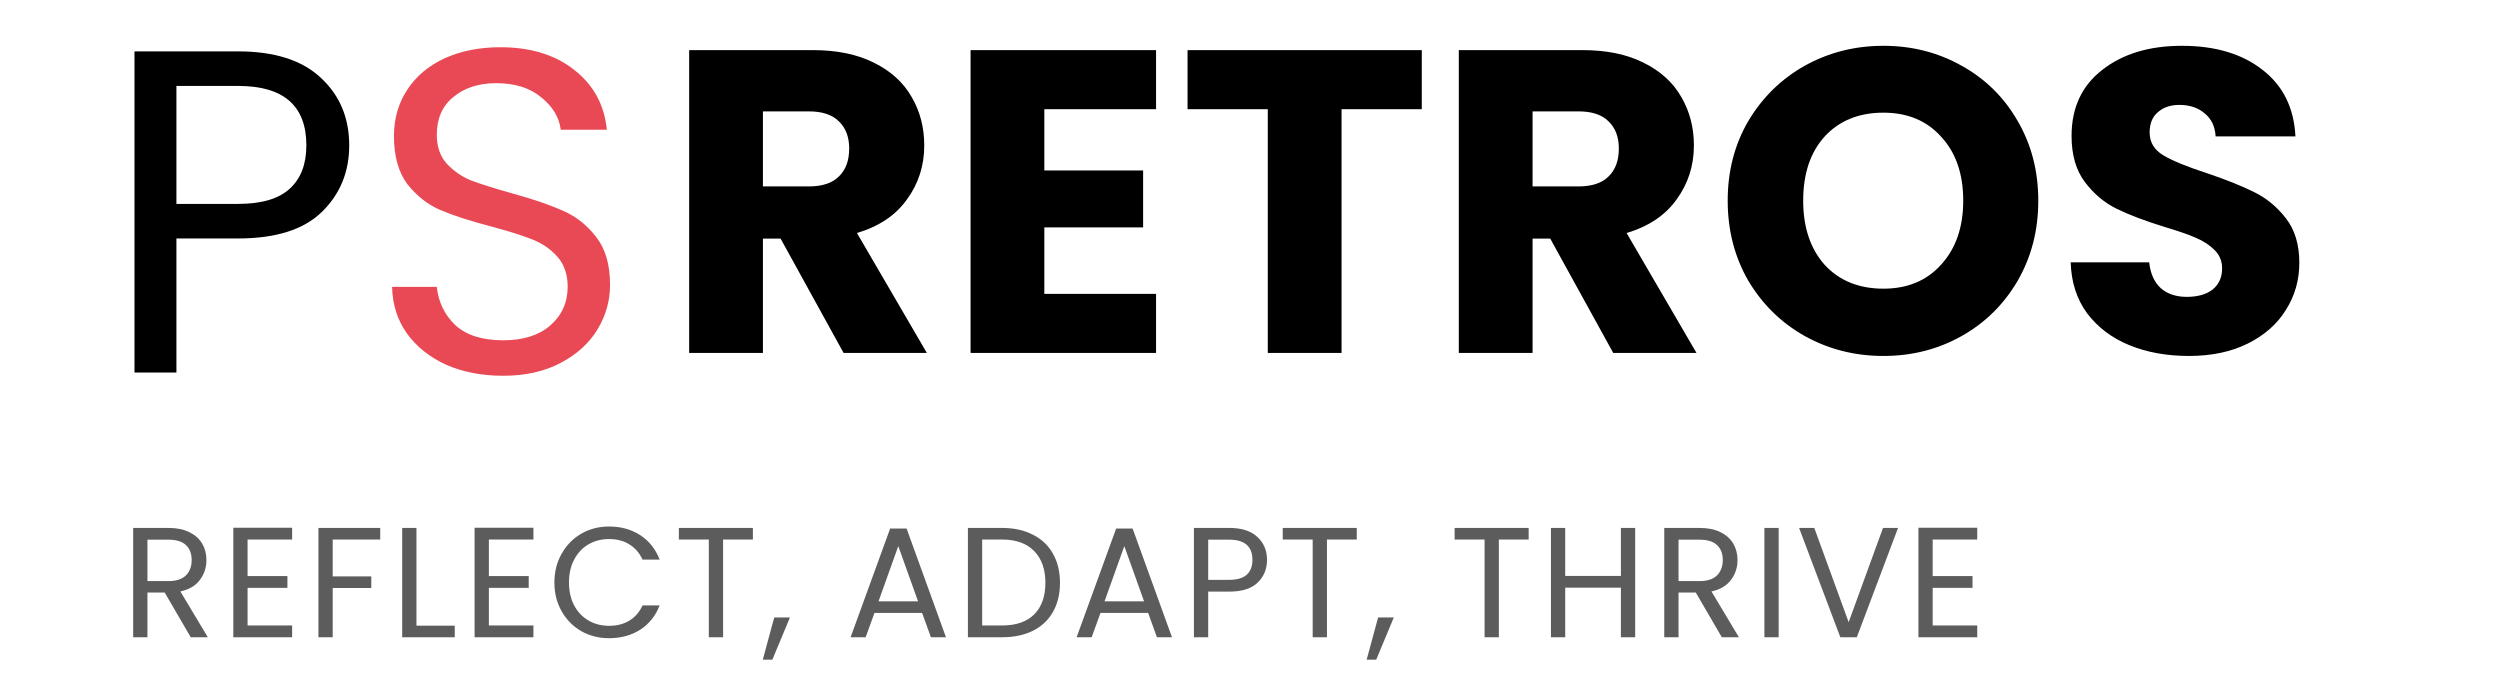
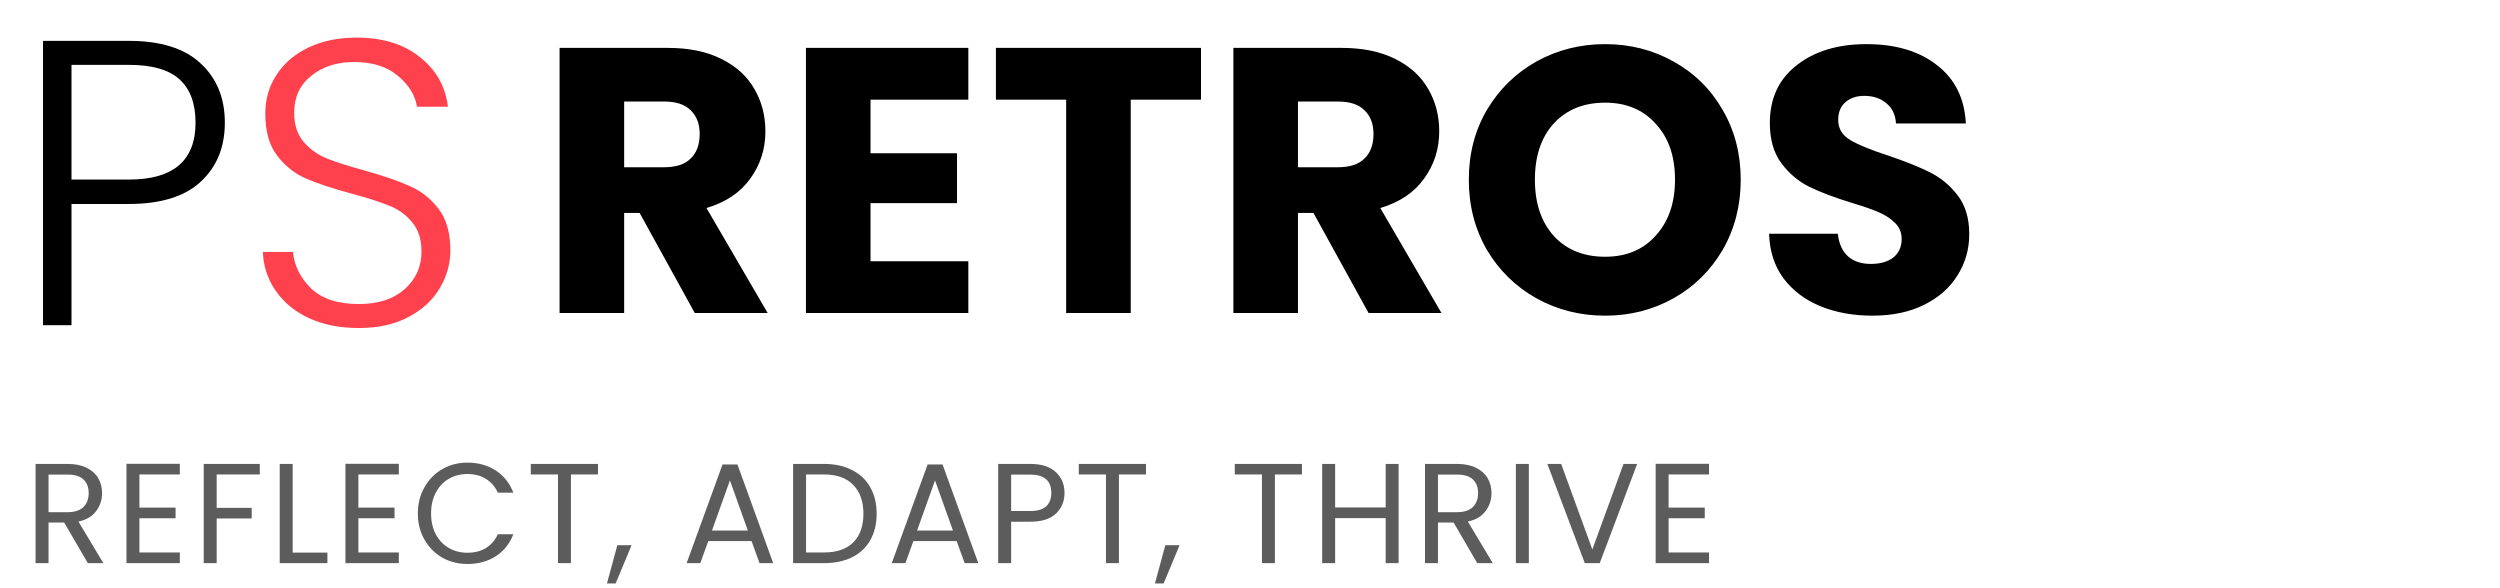
- <svg xmlns="http://www.w3.org/2000/svg" width="255" height="71" viewBox="-10 0 255 71" fill="none">
-   <path d="M9.455 65L6.799 60.44H5.039V65H3.583V53.848H7.183C8.025 53.848 8.735 53.992 9.311 54.28C9.897 54.568 10.335 54.957 10.623 55.448C10.911 55.939 11.055 56.499 11.055 57.128C11.055 57.896 10.831 58.573 10.383 59.16C9.945 59.747 9.284 60.136 8.399 60.328L11.199 65H9.455ZM5.039 59.272H7.183C7.972 59.272 8.564 59.08 8.959 58.696C9.353 58.301 9.551 57.779 9.551 57.128C9.551 56.467 9.353 55.955 8.959 55.592C8.575 55.229 7.983 55.048 7.183 55.048H5.039V59.272ZM15.253 55.032V58.76H19.317V59.96H15.253V63.8H19.797V65H13.797V53.832H19.797V55.032H15.253ZM28.784 53.848V55.032H23.936V58.792H27.872V59.976H23.936V65H22.48V53.848H28.784ZM32.479 63.816H36.383V65H31.023V53.848H32.479V63.816ZM39.865 55.032V58.76H43.929V59.96H39.865V63.8H44.409V65H38.409V53.832H44.409V55.032H39.865ZM46.548 59.416C46.548 58.328 46.793 57.352 47.284 56.488C47.775 55.613 48.441 54.931 49.284 54.44C50.137 53.949 51.081 53.704 52.116 53.704C53.332 53.704 54.393 53.997 55.3 54.584C56.207 55.171 56.868 56.003 57.284 57.08H55.54C55.231 56.408 54.783 55.891 54.196 55.528C53.62 55.165 52.927 54.984 52.116 54.984C51.337 54.984 50.639 55.165 50.02 55.528C49.401 55.891 48.916 56.408 48.564 57.08C48.212 57.741 48.036 58.52 48.036 59.416C48.036 60.301 48.212 61.08 48.564 61.752C48.916 62.413 49.401 62.925 50.02 63.288C50.639 63.651 51.337 63.832 52.116 63.832C52.927 63.832 53.62 63.656 54.196 63.304C54.783 62.941 55.231 62.424 55.54 61.752H57.284C56.868 62.819 56.207 63.645 55.3 64.232C54.393 64.808 53.332 65.096 52.116 65.096C51.081 65.096 50.137 64.856 49.284 64.376C48.441 63.885 47.775 63.208 47.284 62.344C46.793 61.48 46.548 60.504 46.548 59.416ZM66.795 53.848V55.032H63.755V65H62.299V55.032H59.243V53.848H66.795ZM70.572 62.984L68.78 67.288H67.804L68.972 62.984H70.572ZM84.057 62.52H79.193L78.297 65H76.761L80.793 53.912H82.473L86.489 65H84.953L84.057 62.52ZM83.641 61.336L81.625 55.704L79.609 61.336H83.641ZM92.198 53.848C93.414 53.848 94.465 54.077 95.35 54.536C96.246 54.984 96.929 55.629 97.398 56.472C97.878 57.315 98.118 58.307 98.118 59.448C98.118 60.589 97.878 61.581 97.398 62.424C96.929 63.256 96.246 63.896 95.35 64.344C94.465 64.781 93.414 65 92.198 65H88.726V53.848H92.198ZM92.198 63.8C93.638 63.8 94.737 63.421 95.494 62.664C96.252 61.896 96.63 60.824 96.63 59.448C96.63 58.061 96.246 56.979 95.478 56.2C94.721 55.421 93.628 55.032 92.198 55.032H90.182V63.8H92.198ZM107.111 62.52H102.247L101.351 65H99.815L103.847 53.912H105.527L109.543 65H108.007L107.111 62.52ZM106.695 61.336L104.679 55.704L102.663 61.336H106.695ZM119.236 57.112C119.236 58.04 118.916 58.813 118.276 59.432C117.647 60.04 116.681 60.344 115.38 60.344H113.236V65H111.78V53.848H115.38C116.639 53.848 117.593 54.152 118.244 54.76C118.905 55.368 119.236 56.152 119.236 57.112ZM115.38 59.144C116.191 59.144 116.788 58.968 117.172 58.616C117.556 58.264 117.748 57.763 117.748 57.112C117.748 55.736 116.959 55.048 115.38 55.048H113.236V59.144H115.38ZM128.39 53.848V55.032H125.35V65H123.894V55.032H120.838V53.848H128.39ZM132.166 62.984L130.374 67.288H129.398L130.566 62.984H132.166ZM145.923 53.848V55.032H142.883V65H141.427V55.032H138.371V53.848H145.923ZM156.788 53.848V65H155.332V59.944H149.652V65H148.196V53.848H149.652V58.744H155.332V53.848H156.788ZM165.626 65L162.97 60.44H161.21V65H159.754V53.848H163.354C164.197 53.848 164.906 53.992 165.482 54.28C166.069 54.568 166.506 54.957 166.794 55.448C167.082 55.939 167.226 56.499 167.226 57.128C167.226 57.896 167.002 58.573 166.554 59.16C166.117 59.747 165.455 60.136 164.57 60.328L167.37 65H165.626ZM161.21 59.272H163.354C164.143 59.272 164.735 59.08 165.13 58.696C165.525 58.301 165.722 57.779 165.722 57.128C165.722 56.467 165.525 55.955 165.13 55.592C164.746 55.229 164.154 55.048 163.354 55.048H161.21V59.272ZM171.424 53.848V65H169.968V53.848H171.424ZM183.602 53.848L179.394 65H177.714L173.506 53.848H175.058L178.562 63.464L182.066 53.848H183.602ZM187.134 55.032V58.76H191.198V59.96H187.134V63.8H191.678V65H185.678V53.832H191.678V55.032H187.134Z" fill="#5C5C5C" />
-   <path d="M25.62 14.829C25.62 17.555 24.68 19.827 22.8 21.644C20.951 23.43 18.115 24.323 14.293 24.323H7.995V38H3.718V5.241H14.293C17.99 5.241 20.794 6.134 22.706 7.92C24.648 9.706 25.62 12.009 25.62 14.829ZM14.293 20.798C16.674 20.798 18.429 20.281 19.557 19.247C20.685 18.213 21.249 16.74 21.249 14.829C21.249 10.787 18.93 8.766 14.293 8.766H7.995V20.798H14.293Z" fill="black" />
-   <path d="M41.322 38.329C39.16 38.329 37.218 37.953 35.494 37.201C33.802 36.418 32.471 35.352 31.499 34.005C30.528 32.626 30.027 31.044 29.995 29.258H34.554C34.711 30.793 35.338 32.094 36.434 33.159C37.562 34.193 39.192 34.71 41.322 34.71C43.359 34.71 44.957 34.209 46.116 33.206C47.307 32.172 47.902 30.856 47.902 29.258C47.902 28.005 47.558 26.986 46.868 26.203C46.179 25.42 45.317 24.824 44.283 24.417C43.249 24.01 41.855 23.571 40.1 23.101C37.938 22.537 36.199 21.973 34.883 21.409C33.599 20.845 32.486 19.968 31.546 18.777C30.638 17.555 30.183 15.926 30.183 13.889C30.183 12.103 30.638 10.521 31.546 9.142C32.455 7.763 33.724 6.698 35.353 5.946C37.014 5.194 38.91 4.818 41.04 4.818C44.111 4.818 46.618 5.586 48.56 7.121C50.534 8.656 51.647 10.693 51.897 13.231H47.197C47.041 11.978 46.383 10.881 45.223 9.941C44.064 8.97 42.529 8.484 40.617 8.484C38.831 8.484 37.374 8.954 36.246 9.894C35.118 10.803 34.554 12.087 34.554 13.748C34.554 14.939 34.883 15.91 35.541 16.662C36.231 17.414 37.061 17.994 38.032 18.401C39.035 18.777 40.429 19.216 42.215 19.717C44.377 20.312 46.116 20.908 47.432 21.503C48.748 22.067 49.876 22.96 50.816 24.182C51.756 25.373 52.226 27.002 52.226 29.07C52.226 30.668 51.803 32.172 50.957 33.582C50.111 34.992 48.858 36.136 47.197 37.013C45.537 37.89 43.578 38.329 41.322 38.329Z" fill="#E94955" />
-   <path d="M76.046 36L69.622 24.34H67.818V36H60.294V5.112H72.922C75.357 5.112 77.425 5.537 79.126 6.388C80.857 7.239 82.148 8.412 82.998 9.908C83.849 11.375 84.274 13.017 84.274 14.836C84.274 16.889 83.688 18.723 82.514 20.336C81.37 21.949 79.669 23.093 77.41 23.768L84.538 36H76.046ZM67.818 19.016H72.482C73.861 19.016 74.888 18.679 75.562 18.004C76.266 17.329 76.618 16.376 76.618 15.144C76.618 13.971 76.266 13.047 75.562 12.372C74.888 11.697 73.861 11.36 72.482 11.36H67.818V19.016ZM96.522 11.14V17.388H106.598V23.196H96.522V29.972H107.918V36H88.998V5.112H107.918V11.14H96.522ZM135.022 5.112V11.14H126.838V36H119.314V11.14H111.13V5.112H135.022ZM154.55 36L148.126 24.34H146.322V36H138.798V5.112H151.426C153.861 5.112 155.929 5.537 157.63 6.388C159.361 7.239 160.652 8.412 161.502 9.908C162.353 11.375 162.778 13.017 162.778 14.836C162.778 16.889 162.192 18.723 161.018 20.336C159.874 21.949 158.173 23.093 155.914 23.768L163.042 36H154.55ZM146.322 19.016H150.986C152.365 19.016 153.392 18.679 154.066 18.004C154.77 17.329 155.122 16.376 155.122 15.144C155.122 13.971 154.77 13.047 154.066 12.372C153.392 11.697 152.365 11.36 150.986 11.36H146.322V19.016ZM182.109 36.308C179.205 36.308 176.536 35.633 174.101 34.284C171.696 32.935 169.775 31.057 168.337 28.652C166.929 26.217 166.225 23.489 166.225 20.468C166.225 17.447 166.929 14.733 168.337 12.328C169.775 9.923 171.696 8.045 174.101 6.696C176.536 5.347 179.205 4.672 182.109 4.672C185.013 4.672 187.668 5.347 190.073 6.696C192.508 8.045 194.415 9.923 195.793 12.328C197.201 14.733 197.905 17.447 197.905 20.468C197.905 23.489 197.201 26.217 195.793 28.652C194.385 31.057 192.479 32.935 190.073 34.284C187.668 35.633 185.013 36.308 182.109 36.308ZM182.109 29.444C184.573 29.444 186.539 28.623 188.005 26.98C189.501 25.337 190.249 23.167 190.249 20.468C190.249 17.74 189.501 15.569 188.005 13.956C186.539 12.313 184.573 11.492 182.109 11.492C179.616 11.492 177.621 12.299 176.125 13.912C174.659 15.525 173.925 17.711 173.925 20.468C173.925 23.196 174.659 25.381 176.125 27.024C177.621 28.637 179.616 29.444 182.109 29.444ZM213.267 36.308C211.009 36.308 208.985 35.941 207.195 35.208C205.406 34.475 203.969 33.389 202.883 31.952C201.827 30.515 201.27 28.784 201.211 26.76H209.219C209.337 27.904 209.733 28.784 210.407 29.4C211.082 29.987 211.962 30.28 213.047 30.28C214.162 30.28 215.042 30.031 215.687 29.532C216.333 29.004 216.655 28.285 216.655 27.376C216.655 26.613 216.391 25.983 215.863 25.484C215.365 24.985 214.734 24.575 213.971 24.252C213.238 23.929 212.182 23.563 210.803 23.152C208.809 22.536 207.181 21.92 205.919 21.304C204.658 20.688 203.573 19.779 202.663 18.576C201.754 17.373 201.299 15.804 201.299 13.868C201.299 10.993 202.341 8.749 204.423 7.136C206.506 5.493 209.219 4.672 212.563 4.672C215.966 4.672 218.709 5.493 220.791 7.136C222.874 8.749 223.989 11.008 224.135 13.912H215.995C215.937 12.915 215.57 12.137 214.895 11.58C214.221 10.993 213.355 10.7 212.299 10.7C211.39 10.7 210.657 10.949 210.099 11.448C209.542 11.917 209.263 12.607 209.263 13.516C209.263 14.513 209.733 15.291 210.671 15.848C211.61 16.405 213.077 17.007 215.071 17.652C217.066 18.327 218.679 18.972 219.911 19.588C221.173 20.204 222.258 21.099 223.167 22.272C224.077 23.445 224.531 24.956 224.531 26.804C224.531 28.564 224.077 30.163 223.167 31.6C222.287 33.037 220.997 34.181 219.295 35.032C217.594 35.883 215.585 36.308 213.267 36.308Z" fill="black" />
+ <svg xmlns="http://www.w3.org/2000/svg" width="281" height="66" viewBox="0 0 281 66" fill="none">
+   <path d="M9.872 63.296L7.216 58.736H5.456V63.296H4V52.144H7.6C8.443 52.144 9.152 52.288 9.728 52.576C10.315 52.864 10.752 53.253 11.04 53.744C11.328 54.235 11.472 54.795 11.472 55.424C11.472 56.192 11.248 56.869 10.8 57.456C10.363 58.043 9.701 58.432 8.816 58.624L11.616 63.296H9.872ZM5.456 57.568H7.6C8.389 57.568 8.981 57.376 9.376 56.992C9.771 56.597 9.968 56.075 9.968 55.424C9.968 54.763 9.771 54.251 9.376 53.888C8.992 53.525 8.4 53.344 7.6 53.344H5.456V57.568ZM15.67 53.328V57.056H19.734V58.256H15.67V62.096H20.214V63.296H14.214V52.128H20.214V53.328H15.67ZM29.201 52.144V53.328H24.354V57.088H28.29V58.272H24.354V63.296H22.898V52.144H29.201ZM32.896 62.112H36.8V63.296H31.44V52.144H32.896V62.112ZM40.282 53.328V57.056H44.346V58.256H40.282V62.096H44.826V63.296H38.826V52.128H44.826V53.328H40.282ZM46.965 57.712C46.965 56.624 47.211 55.648 47.701 54.784C48.192 53.909 48.859 53.227 49.701 52.736C50.555 52.245 51.499 52 52.533 52C53.749 52 54.811 52.293 55.717 52.88C56.624 53.467 57.285 54.299 57.701 55.376H55.957C55.648 54.704 55.2 54.187 54.613 53.824C54.037 53.461 53.344 53.28 52.533 53.28C51.755 53.28 51.056 53.461 50.437 53.824C49.819 54.187 49.333 54.704 48.981 55.376C48.629 56.037 48.453 56.816 48.453 57.712C48.453 58.597 48.629 59.376 48.981 60.048C49.333 60.709 49.819 61.221 50.437 61.584C51.056 61.947 51.755 62.128 52.533 62.128C53.344 62.128 54.037 61.952 54.613 61.6C55.2 61.237 55.648 60.72 55.957 60.048H57.701C57.285 61.115 56.624 61.941 55.717 62.528C54.811 63.104 53.749 63.392 52.533 63.392C51.499 63.392 50.555 63.152 49.701 62.672C48.859 62.181 48.192 61.504 47.701 60.64C47.211 59.776 46.965 58.8 46.965 57.712ZM67.213 52.144V53.328H64.173V63.296H62.717V53.328H59.661V52.144H67.213ZM70.989 61.28L69.197 65.584H68.221L69.389 61.28H70.989ZM84.475 60.816H79.611L78.715 63.296H77.178L81.21 52.208H82.891L86.906 63.296H85.371L84.475 60.816ZM84.058 59.632L82.043 54L80.026 59.632H84.058ZM92.616 52.144C93.832 52.144 94.882 52.373 95.768 52.832C96.664 53.28 97.346 53.925 97.816 54.768C98.296 55.611 98.536 56.603 98.536 57.744C98.536 58.885 98.296 59.877 97.816 60.72C97.346 61.552 96.664 62.192 95.768 62.64C94.882 63.077 93.832 63.296 92.616 63.296H89.144V52.144H92.616ZM92.616 62.096C94.056 62.096 95.154 61.717 95.912 60.96C96.669 60.192 97.048 59.12 97.048 57.744C97.048 56.357 96.664 55.275 95.896 54.496C95.138 53.717 94.045 53.328 92.616 53.328H90.6V62.096H92.616ZM107.528 60.816H102.664L101.768 63.296H100.232L104.264 52.208H105.944L109.96 63.296H108.424L107.528 60.816ZM107.112 59.632L105.096 54L103.08 59.632H107.112ZM119.653 55.408C119.653 56.336 119.333 57.109 118.693 57.728C118.064 58.336 117.098 58.64 115.797 58.64H113.653V63.296H112.197V52.144H115.797C117.056 52.144 118.01 52.448 118.661 53.056C119.322 53.664 119.653 54.448 119.653 55.408ZM115.797 57.44C116.608 57.44 117.205 57.264 117.589 56.912C117.973 56.56 118.165 56.059 118.165 55.408C118.165 54.032 117.376 53.344 115.797 53.344H113.653V57.44H115.797ZM128.807 52.144V53.328H125.767V63.296H124.311V53.328H121.255V52.144H128.807ZM132.583 61.28L130.791 65.584H129.815L130.983 61.28H132.583ZM146.34 52.144V53.328H143.3V63.296H141.844V53.328H138.788V52.144H146.34ZM157.205 52.144V63.296H155.749V58.24H150.069V63.296H148.613V52.144H150.069V57.04H155.749V52.144H157.205ZM166.043 63.296L163.387 58.736H161.627V63.296H160.171V52.144H163.771C164.614 52.144 165.323 52.288 165.899 52.576C166.486 52.864 166.923 53.253 167.211 53.744C167.499 54.235 167.643 54.795 167.643 55.424C167.643 56.192 167.419 56.869 166.971 57.456C166.534 58.043 165.872 58.432 164.987 58.624L167.787 63.296H166.043ZM161.627 57.568H163.771C164.56 57.568 165.152 57.376 165.547 56.992C165.942 56.597 166.139 56.075 166.139 55.424C166.139 54.763 165.942 54.251 165.547 53.888C165.163 53.525 164.571 53.344 163.771 53.344H161.627V57.568ZM171.841 52.144V63.296H170.385V52.144H171.841ZM184.019 52.144L179.811 63.296H178.131L173.923 52.144H175.475L178.979 61.76L182.483 52.144H184.019ZM187.551 53.328V57.056H191.615V58.256H187.551V62.096H192.095V63.296H186.095V52.128H192.095V53.328H187.551Z" fill="#5C5C5C" />
+   <path d="M25.272 13.782C25.272 16.526 24.373 18.735 22.575 20.412C20.776 22.088 18.079 22.926 14.482 22.926H8.036V36.551H4.836V4.593H14.482C18.049 4.593 20.731 5.431 22.529 7.107C24.358 8.784 25.272 11.009 25.272 13.782ZM14.482 20.183C19.481 20.183 21.98 18.05 21.98 13.782C21.98 11.649 21.386 10.033 20.197 8.936C19.009 7.839 17.104 7.29 14.482 7.29H8.036V20.183H14.482Z" fill="black" />
+   <path d="M40.335 36.871C38.231 36.871 36.372 36.505 34.757 35.773C33.172 35.042 31.922 34.021 31.008 32.71C30.093 31.4 29.606 29.937 29.545 28.321H32.928C33.08 29.876 33.766 31.247 34.985 32.436C36.205 33.594 37.988 34.173 40.335 34.173C42.499 34.173 44.206 33.625 45.455 32.528C46.735 31.4 47.375 29.982 47.375 28.276C47.375 26.904 47.025 25.807 46.324 24.984C45.623 24.13 44.754 23.506 43.718 23.109C42.681 22.683 41.249 22.225 39.42 21.738C37.287 21.159 35.595 20.595 34.345 20.046C33.096 19.497 32.029 18.644 31.145 17.486C30.261 16.328 29.819 14.758 29.819 12.777C29.819 11.131 30.246 9.668 31.099 8.388C31.953 7.077 33.157 6.056 34.711 5.324C36.266 4.593 38.049 4.227 40.06 4.227C43.017 4.227 45.394 4.959 47.193 6.422C49.021 7.854 50.073 9.713 50.347 11.999H46.873C46.659 10.689 45.943 9.531 44.724 8.525C43.505 7.488 41.859 6.97 39.786 6.97C37.866 6.97 36.266 7.488 34.985 8.525C33.705 9.531 33.065 10.917 33.065 12.685C33.065 14.026 33.416 15.108 34.117 15.931C34.818 16.754 35.686 17.379 36.723 17.806C37.789 18.233 39.222 18.69 41.02 19.177C43.093 19.756 44.769 20.336 46.05 20.915C47.33 21.463 48.412 22.317 49.296 23.475C50.179 24.633 50.621 26.188 50.621 28.138C50.621 29.632 50.225 31.049 49.433 32.39C48.64 33.731 47.467 34.813 45.912 35.636C44.358 36.459 42.499 36.871 40.335 36.871Z" fill="#FE414D" />
+   <path d="M78.094 35.184L71.896 23.935H70.156V35.184H62.897V5.384H75.08C77.428 5.384 79.424 5.795 81.065 6.615C82.735 7.436 83.98 8.568 84.8 10.011C85.621 11.426 86.031 13.011 86.031 14.766C86.031 16.747 85.465 18.515 84.334 20.072C83.23 21.628 81.588 22.732 79.409 23.383L86.286 35.184H78.094ZM70.156 18.798H74.655C75.985 18.798 76.976 18.473 77.626 17.822C78.306 17.171 78.645 16.251 78.645 15.063C78.645 13.931 78.306 13.039 77.626 12.389C76.976 11.738 75.985 11.412 74.655 11.412H70.156V18.798ZM97.847 11.2V17.228H107.568V22.831H97.847V29.368H108.841V35.184H90.588V5.384H108.841V11.2H97.847ZM134.99 5.384V11.2H127.095V35.184H119.836V11.2H111.941V5.384H134.99ZM153.83 35.184L147.633 23.935H145.892V35.184H138.633V5.384H150.816C153.165 5.384 155.16 5.795 156.802 6.615C158.471 7.436 159.716 8.568 160.537 10.011C161.358 11.426 161.768 13.011 161.768 14.766C161.768 16.747 161.202 18.515 160.07 20.072C158.966 21.628 157.325 22.732 155.146 23.383L162.023 35.184H153.83ZM145.892 18.798H150.392C151.722 18.798 152.712 18.473 153.363 17.822C154.042 17.171 154.382 16.251 154.382 15.063C154.382 13.931 154.042 13.039 153.363 12.389C152.712 11.738 151.722 11.412 150.392 11.412H145.892V18.798ZM180.418 35.481C177.616 35.481 175.041 34.83 172.692 33.528C170.371 32.226 168.518 30.415 167.131 28.095C165.773 25.746 165.094 23.114 165.094 20.199C165.094 17.284 165.773 14.667 167.131 12.346C168.518 10.025 170.371 8.214 172.692 6.913C175.041 5.611 177.616 4.96 180.418 4.96C183.219 4.96 185.78 5.611 188.101 6.913C190.45 8.214 192.289 10.025 193.619 12.346C194.978 14.667 195.657 17.284 195.657 20.199C195.657 23.114 194.978 25.746 193.619 28.095C192.261 30.415 190.422 32.226 188.101 33.528C185.78 34.83 183.219 35.481 180.418 35.481ZM180.418 28.859C182.795 28.859 184.691 28.066 186.106 26.482C187.549 24.897 188.271 22.803 188.271 20.199C188.271 17.567 187.549 15.473 186.106 13.917C184.691 12.332 182.795 11.54 180.418 11.54C178.012 11.54 176.088 12.318 174.645 13.874C173.23 15.431 172.522 17.539 172.522 20.199C172.522 22.831 173.23 24.939 174.645 26.524C176.088 28.081 178.012 28.859 180.418 28.859ZM210.477 35.481C208.298 35.481 206.346 35.127 204.619 34.419C202.893 33.712 201.506 32.665 200.459 31.278C199.44 29.892 198.903 28.222 198.846 26.269H206.572C206.685 27.373 207.067 28.222 207.718 28.816C208.369 29.382 209.218 29.665 210.265 29.665C211.34 29.665 212.189 29.425 212.812 28.944C213.435 28.434 213.746 27.741 213.746 26.864C213.746 26.128 213.491 25.519 212.982 25.038C212.501 24.557 211.892 24.161 211.156 23.85C210.449 23.538 209.43 23.185 208.1 22.788C206.176 22.194 204.605 21.6 203.388 21.006C202.171 20.411 201.124 19.534 200.247 18.374C199.37 17.213 198.931 15.7 198.931 13.832C198.931 11.058 199.936 8.894 201.945 7.337C203.954 5.752 206.572 4.96 209.798 4.96C213.081 4.96 215.727 5.752 217.736 7.337C219.745 8.894 220.821 11.073 220.962 13.874H213.109C213.052 12.912 212.699 12.162 212.048 11.624C211.397 11.058 210.562 10.775 209.543 10.775C208.666 10.775 207.959 11.016 207.421 11.497C206.883 11.95 206.614 12.615 206.614 13.492C206.614 14.454 207.067 15.204 207.973 15.742C208.878 16.28 210.293 16.86 212.218 17.482C214.142 18.133 215.698 18.756 216.887 19.35C218.104 19.944 219.151 20.808 220.028 21.939C220.906 23.072 221.344 24.529 221.344 26.312C221.344 28.01 220.906 29.552 220.028 30.939C219.179 32.325 217.934 33.429 216.293 34.25C214.651 35.07 212.713 35.481 210.477 35.481Z" fill="black" />
</svg>
